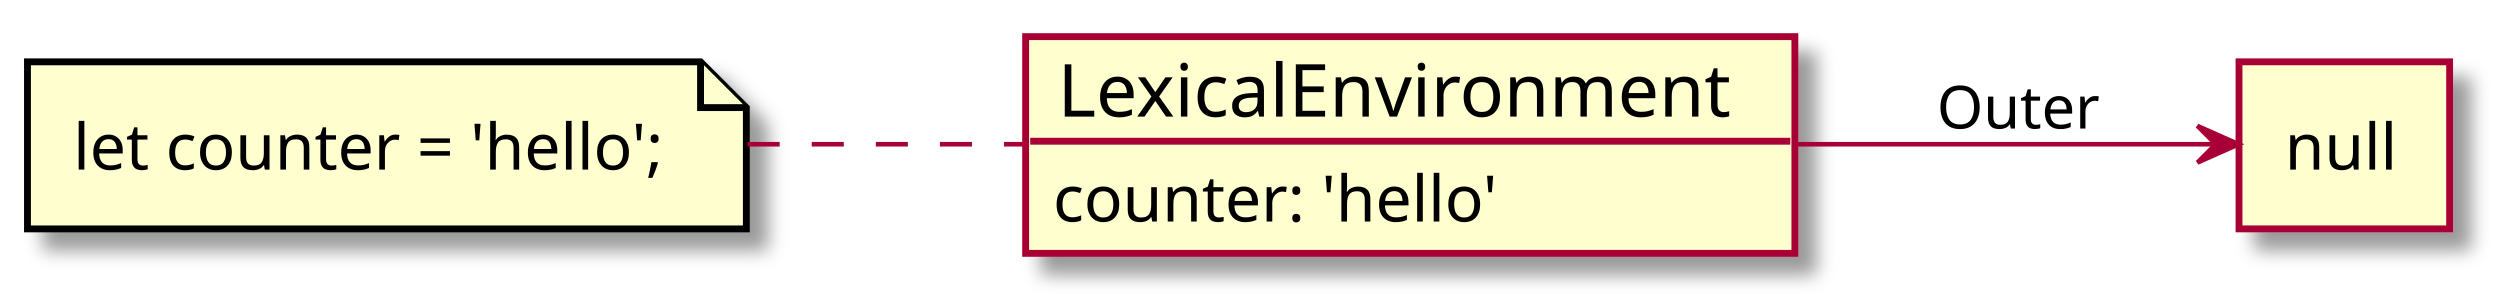
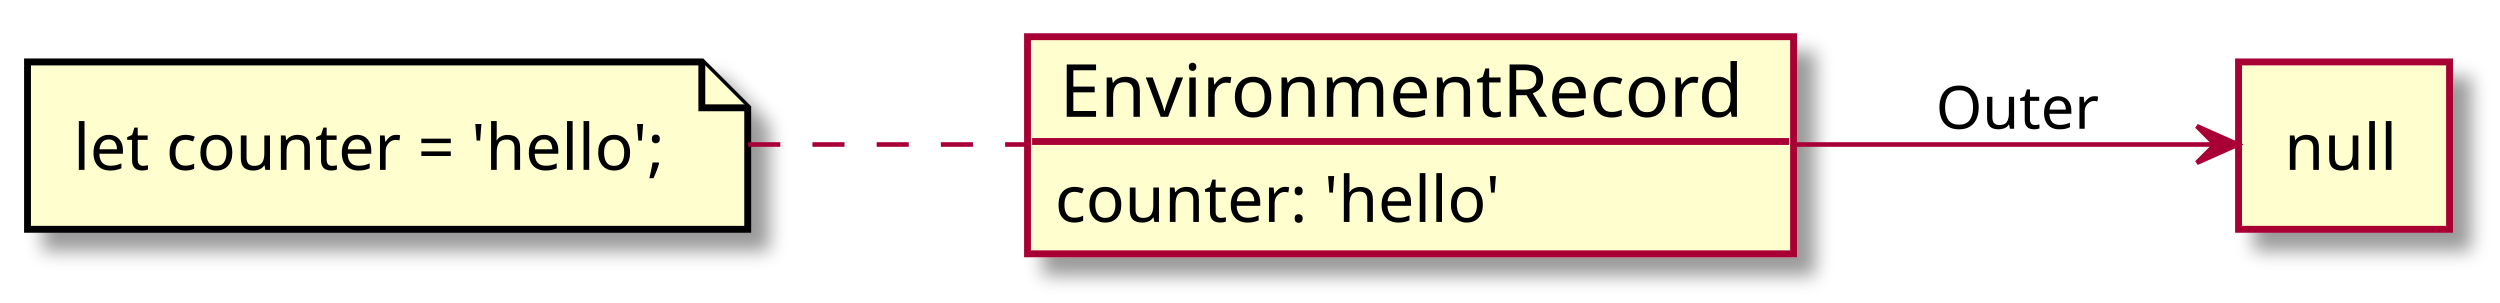
- <svg xmlns="http://www.w3.org/2000/svg" contentScriptType="application/ecmascript" contentStyleType="text/css" height="66px" preserveAspectRatio="none" style="width:546px;height:66px;" version="1.1" viewBox="0 0 546 66" width="546px" zoomAndPan="magnify">
+ <svg xmlns="http://www.w3.org/2000/svg" contentScriptType="application/ecmascript" contentStyleType="text/css" height="66px" preserveAspectRatio="none" style="width:545px;height:66px;" version="1.1" viewBox="0 0 545 66" width="545px" zoomAndPan="magnify">
  <defs>
-     <filter height="300%" id="f165w33rei5e83" width="300%" x="-1" y="-1">
+     <filter height="300%" id="f1mkur2qgrap6r" width="300%" x="-1" y="-1">
      <feGaussianBlur result="blurOut" stdDeviation="2.0" />
      <feColorMatrix in="blurOut" result="blurOut2" type="matrix" values="0 0 0 0 0 0 0 0 0 0 0 0 0 0 0 0 0 0 .4 0" />
      <feOffset dx="4.0" dy="4.0" in="blurOut2" result="blurOut3" />
      <feBlend in="SourceGraphic" in2="blurOut3" mode="normal" />
    </filter>
  </defs>
  <g>
-     <rect fill="#FEFECE" filter="url(#f165w33rei5e83)" height="36.488" style="stroke: #A80036; stroke-width: 1.5;" width="46" x="489" y="13.5" />
-     <text fill="#000000" font-family="sans-serif" font-size="14" lengthAdjust="spacingAndGlyphs" textLength="26" x="499" y="37.035">null</text>
-     <polygon fill="#FEFECE" filter="url(#f165w33rei5e83)" points="6,13.5,6,49.988,163,49.988,163,23.5,153,13.5,6,13.5" style="stroke: #000000; stroke-width: 1.5;" />
+     <rect fill="#FEFECE" filter="url(#f1mkur2qgrap6r)" height="36.488" style="stroke: #A80036; stroke-width: 1.5;" width="46" x="488" y="13.5" />
+     <text fill="#000000" font-family="sans-serif" font-size="14" lengthAdjust="spacingAndGlyphs" textLength="26" x="498" y="37.035">null</text>
+     <polygon fill="#FEFECE" filter="url(#f1mkur2qgrap6r)" points="6,13.5,6,49.988,163,49.988,163,23.5,153,13.5,6,13.5" style="stroke: #000000; stroke-width: 1.5;" />
    <path d="M153,13.5 L153,23.5 L163,23.5 " fill="#FEFECE" style="stroke: #000000; stroke-width: 1.5;" />
    <text fill="#000000" font-family="sans-serif" font-size="14" lengthAdjust="spacingAndGlyphs" textLength="137" x="16" y="37.035">let counter = 'hello';</text>
-     <rect fill="#FEFECE" filter="url(#f165w33rei5e83)" height="47.332" style="stroke: #A80036; stroke-width: 1.5;" width="168" x="224" y="8" />
-     <text fill="#000000" font-family="sans-serif" font-size="16" lengthAdjust="spacingAndGlyphs" textLength="154" x="231" y="25.469">LexicalEnvironment</text>
-     <line style="stroke: #A80036; stroke-width: 1.5;" x1="225" x2="391" y1="30.844" y2="30.844" />
+     <rect fill="#FEFECE" filter="url(#f1mkur2qgrap6r)" height="47.332" style="stroke: #A80036; stroke-width: 1.5;" width="167" x="224" y="8" />
+     <text fill="#000000" font-family="sans-serif" font-size="16" lengthAdjust="spacingAndGlyphs" textLength="153" x="231" y="25.469">EnvironmentRecord</text>
+     <line style="stroke: #A80036; stroke-width: 1.5;" x1="225" x2="390" y1="30.844" y2="30.844" />
    <text fill="#000000" font-family="sans-serif" font-size="14" lengthAdjust="spacingAndGlyphs" textLength="101" x="230" y="48.379">counter: 'hello'</text>
-     <path d="M163.28,31.5 C182.85,31.5 203.93,31.5 223.76,31.5 " fill="none" id="counter-LexicalEnvironment" style="stroke: #A80036; stroke-width: 1.0; stroke-dasharray: 7.0,7.0;" />
-     <path d="M392.04,31.5 C424.81,31.5 460.2,31.5 483.78,31.5 " fill="none" id="LexicalEnvironment-&gt;agent" style="stroke: #A80036; stroke-width: 1.0;" />
-     <polygon fill="#A80036" points="488.92,31.5,479.92,27.5,483.92,31.5,479.92,35.5,488.92,31.5" style="stroke: #A80036; stroke-width: 1.0;" />
-     <text fill="#000000" font-family="sans-serif" font-size="13" lengthAdjust="spacingAndGlyphs" textLength="35" x="423" y="28.068">Outer</text>
+     <path d="M163.11,31.5 C182.76,31.5 203.93,31.5 223.83,31.5 " fill="none" id="counter-EnvironmentRecord" style="stroke: #A80036; stroke-width: 1.0; stroke-dasharray: 7.0,7.0;" />
+     <path d="M391.04,31.5 C423.78,31.5 459.17,31.5 482.76,31.5 " fill="none" id="EnvironmentRecord-&gt;agent" style="stroke: #A80036; stroke-width: 1.0;" />
+     <polygon fill="#A80036" points="487.9,31.5,478.9,27.5,482.9,31.5,478.9,35.5,487.9,31.5" style="stroke: #A80036; stroke-width: 1.0;" />
+     <text fill="#000000" font-family="sans-serif" font-size="13" lengthAdjust="spacingAndGlyphs" textLength="35" x="422" y="28.068">Outer</text>
  </g>
</svg>
